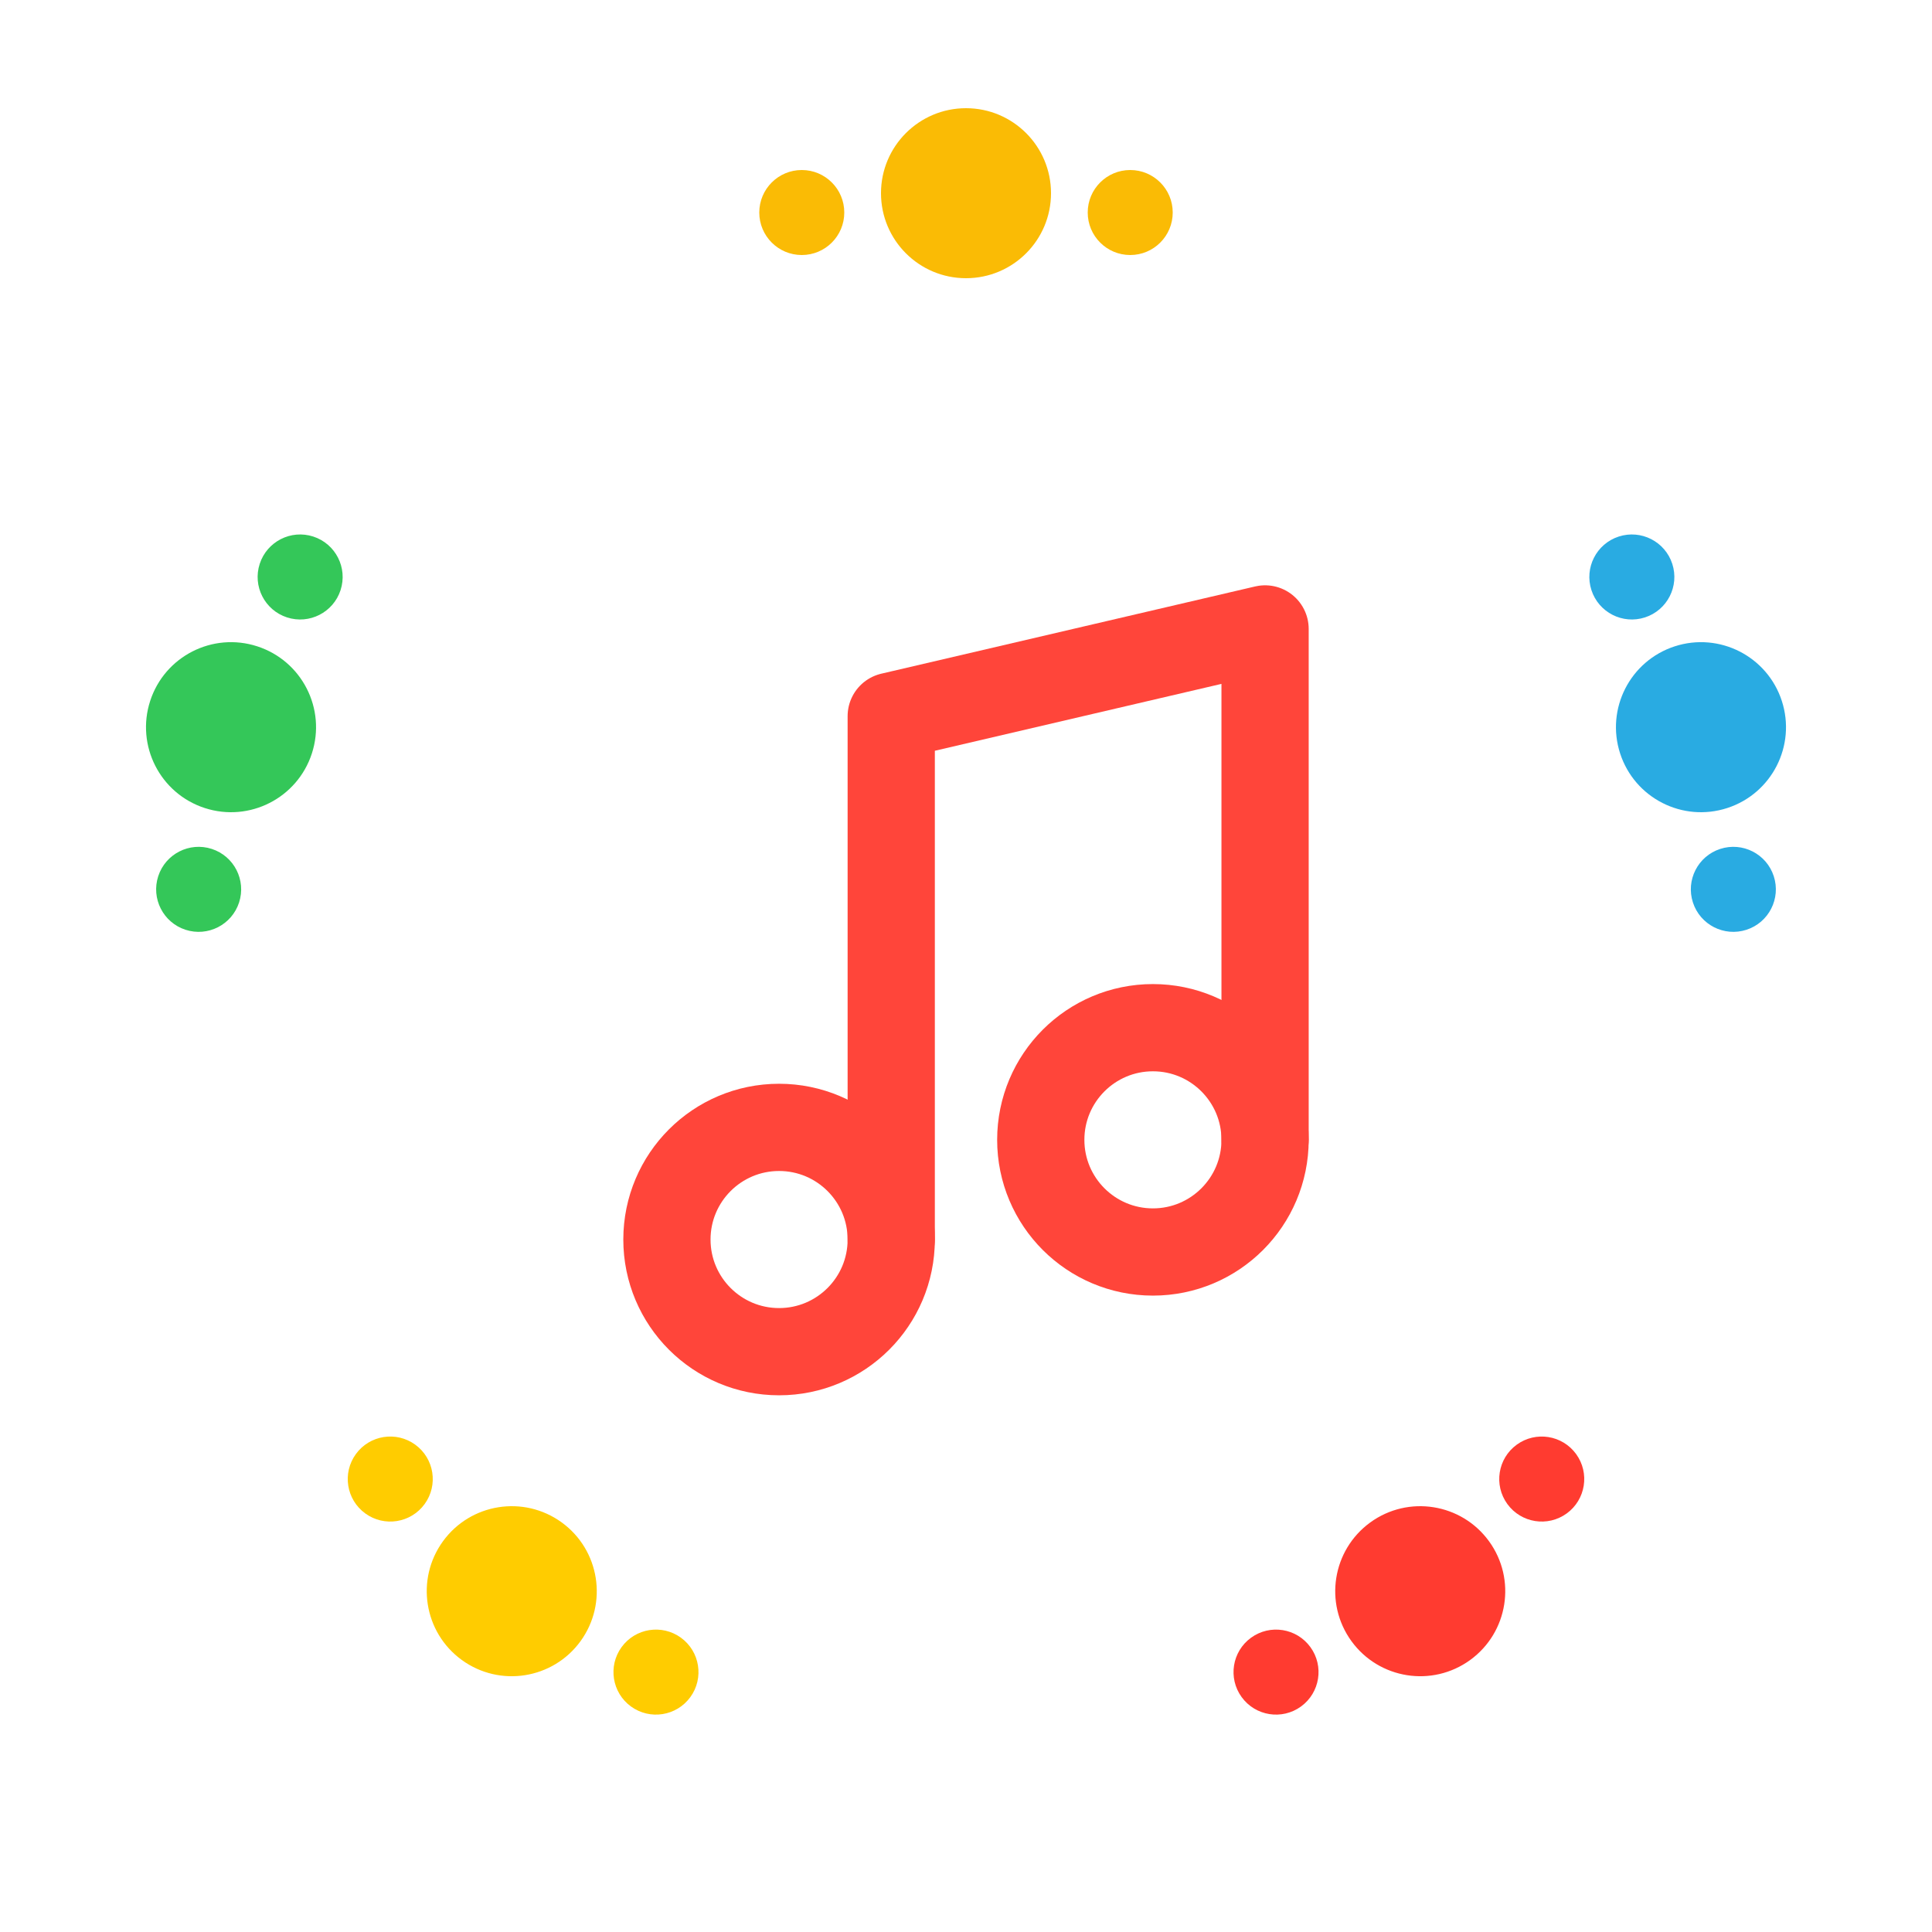
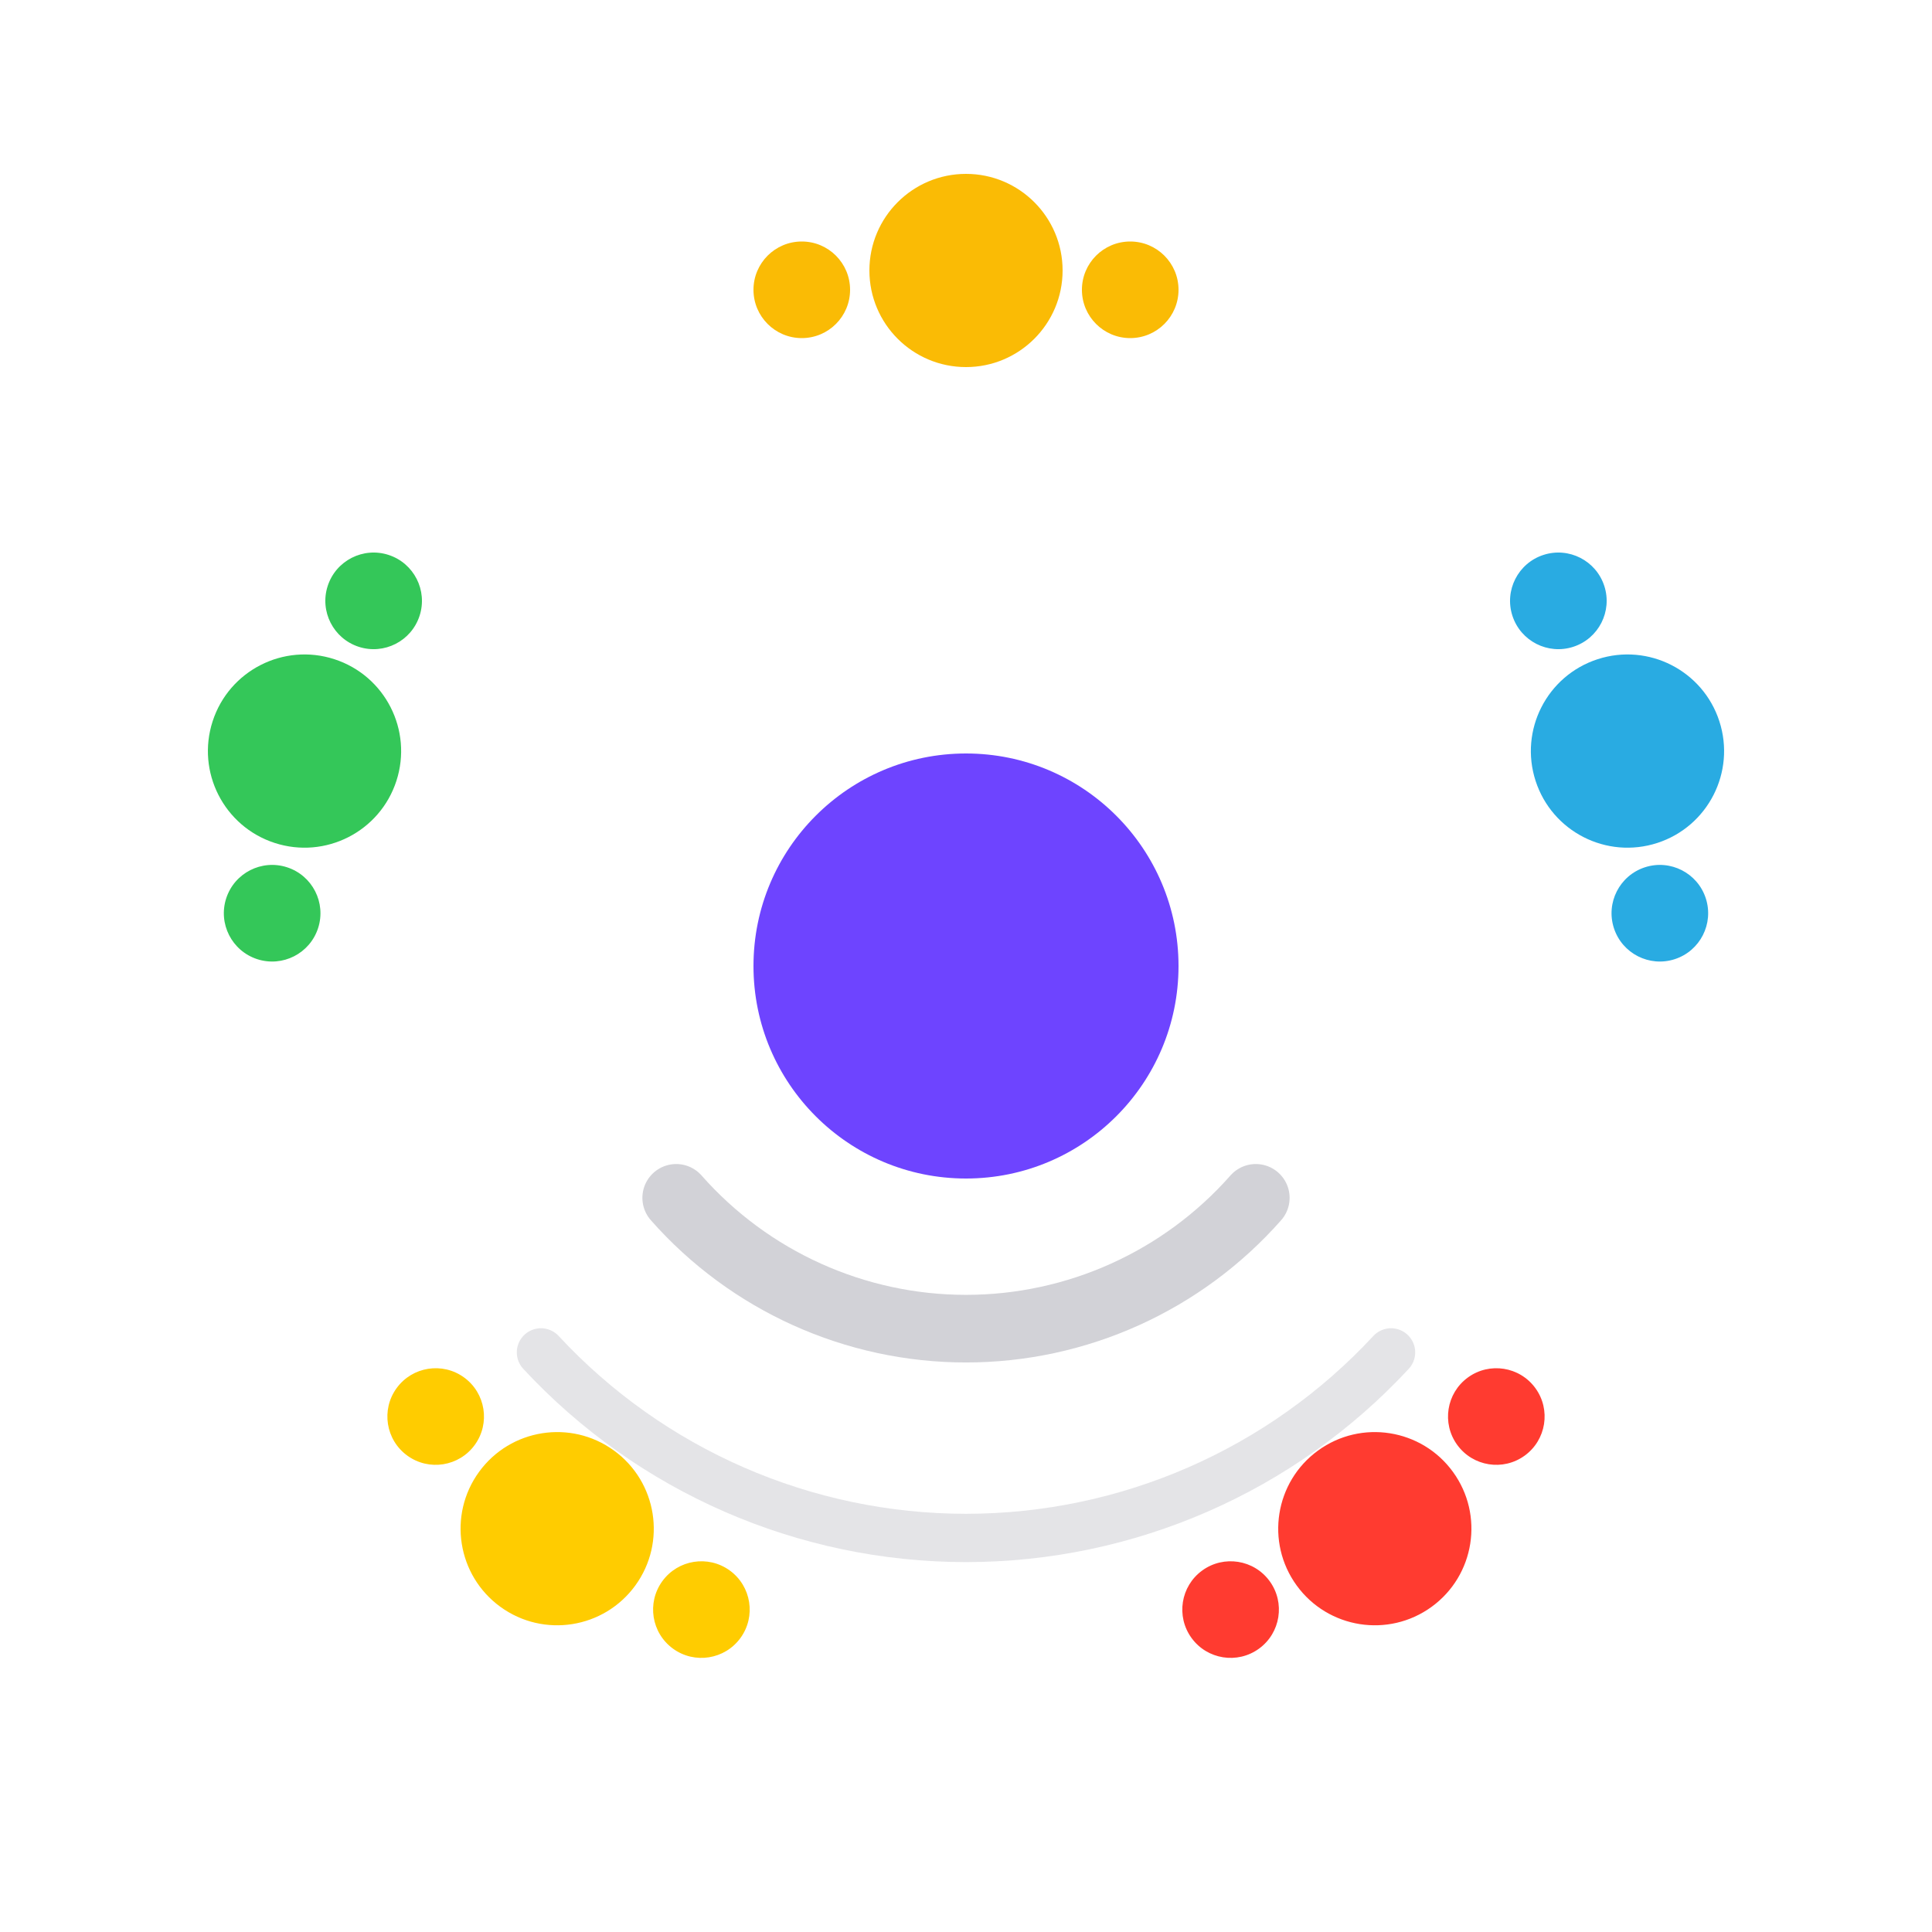
- <svg xmlns="http://www.w3.org/2000/svg" width="100" height="100" viewBox="0 0 100 100">
-   <g transform="rotate(0, 50, 50)">
-     <circle cx="50" cy="10" r="4.4" fill="#FABB05" />
-     <circle cx="41.5" cy="11" r="2.2" fill="#FABB05" />
-     <circle cx="58.5" cy="11" r="2.2" fill="#FABB05" />
+ <svg xmlns="http://www.w3.org/2000/svg" viewBox="0 0 100 100" fill="none" role="img" aria-label="own.audio">
+   <circle cx="50" cy="50" r="11" fill="#6E44FF" />
+   <g>
+     <path d="M 35 62 A 20 20 0 0 0 65 62" stroke="#d2d2d7" stroke-width="3.5" stroke-linecap="round" fill="none" opacity="1" />
+     <path d="M 28 70 A 30 30 0 0 0 72 70" stroke="#d2d2d7" stroke-width="2.5" stroke-linecap="round" fill="none" opacity="0.60" />
  </g>
-   <g transform="rotate(72, 50, 50)">
-     <circle cx="50" cy="10" r="4.4" fill="#29ABE2" />
-     <circle cx="41.5" cy="11" r="2.2" fill="#29ABE2" />
-     <circle cx="58.5" cy="11" r="2.2" fill="#29ABE2" />
-   </g>
-   <g transform="rotate(144, 50, 50)">
-     <circle cx="50" cy="10" r="4.4" fill="#FF3B30" />
-     <circle cx="41.5" cy="11" r="2.2" fill="#FF3B30" />
-     <circle cx="58.5" cy="11" r="2.2" fill="#FF3B30" />
-   </g>
-   <g transform="rotate(216, 50, 50)">
-     <circle cx="50" cy="10" r="4.4" fill="#FFCC00" />
-     <circle cx="41.5" cy="11" r="2.2" fill="#FFCC00" />
-     <circle cx="58.5" cy="11" r="2.2" fill="#FFCC00" />
-   </g>
-   <g transform="rotate(288, 50, 50)">
-     <circle cx="50" cy="10" r="4.4" fill="#34C759" />
-     <circle cx="41.5" cy="11" r="2.2" fill="#34C759" />
-     <circle cx="58.5" cy="11" r="2.2" fill="#34C759" />
-   </g>
-   <g transform="translate(25.490 16.428) scale(2.58)">
-     <g fill="none" stroke="#FF453A" stroke-width="1.75" stroke-linecap="round" stroke-linejoin="round">
-       <path d="M8 18.5V8l7.5-1.75v10.25" />
-       <circle cx="5.75" cy="18.5" r="2.25" />
-       <circle cx="13.25" cy="16.5" r="2.25" />
+   <g>
+     <g transform="rotate(0, 50, 50)">
+       <circle cx="50" cy="14" r="5" fill="#FABB05" />
+       <circle cx="41.5" cy="15" r="2.5" fill="#FABB05" />
+       <circle cx="58.5" cy="15" r="2.5" fill="#FABB05" />
+     </g>
+     <g transform="rotate(72, 50, 50)">
+       <circle cx="50" cy="14" r="5" fill="#29ABE2" />
+       <circle cx="41.5" cy="15" r="2.5" fill="#29ABE2" />
+       <circle cx="58.5" cy="15" r="2.5" fill="#29ABE2" />
+     </g>
+     <g transform="rotate(144, 50, 50)">
+       <circle cx="50" cy="14" r="5" fill="#FF3B30" />
+       <circle cx="41.5" cy="15" r="2.5" fill="#FF3B30" />
+       <circle cx="58.5" cy="15" r="2.5" fill="#FF3B30" />
+     </g>
+     <g transform="rotate(216, 50, 50)">
+       <circle cx="50" cy="14" r="5" fill="#FFCC00" />
+       <circle cx="41.5" cy="15" r="2.5" fill="#FFCC00" />
+       <circle cx="58.5" cy="15" r="2.5" fill="#FFCC00" />
+     </g>
+     <g transform="rotate(288, 50, 50)">
+       <circle cx="50" cy="14" r="5" fill="#34C759" />
+       <circle cx="41.5" cy="15" r="2.5" fill="#34C759" />
+       <circle cx="58.5" cy="15" r="2.5" fill="#34C759" />
    </g>
  </g>
</svg>
